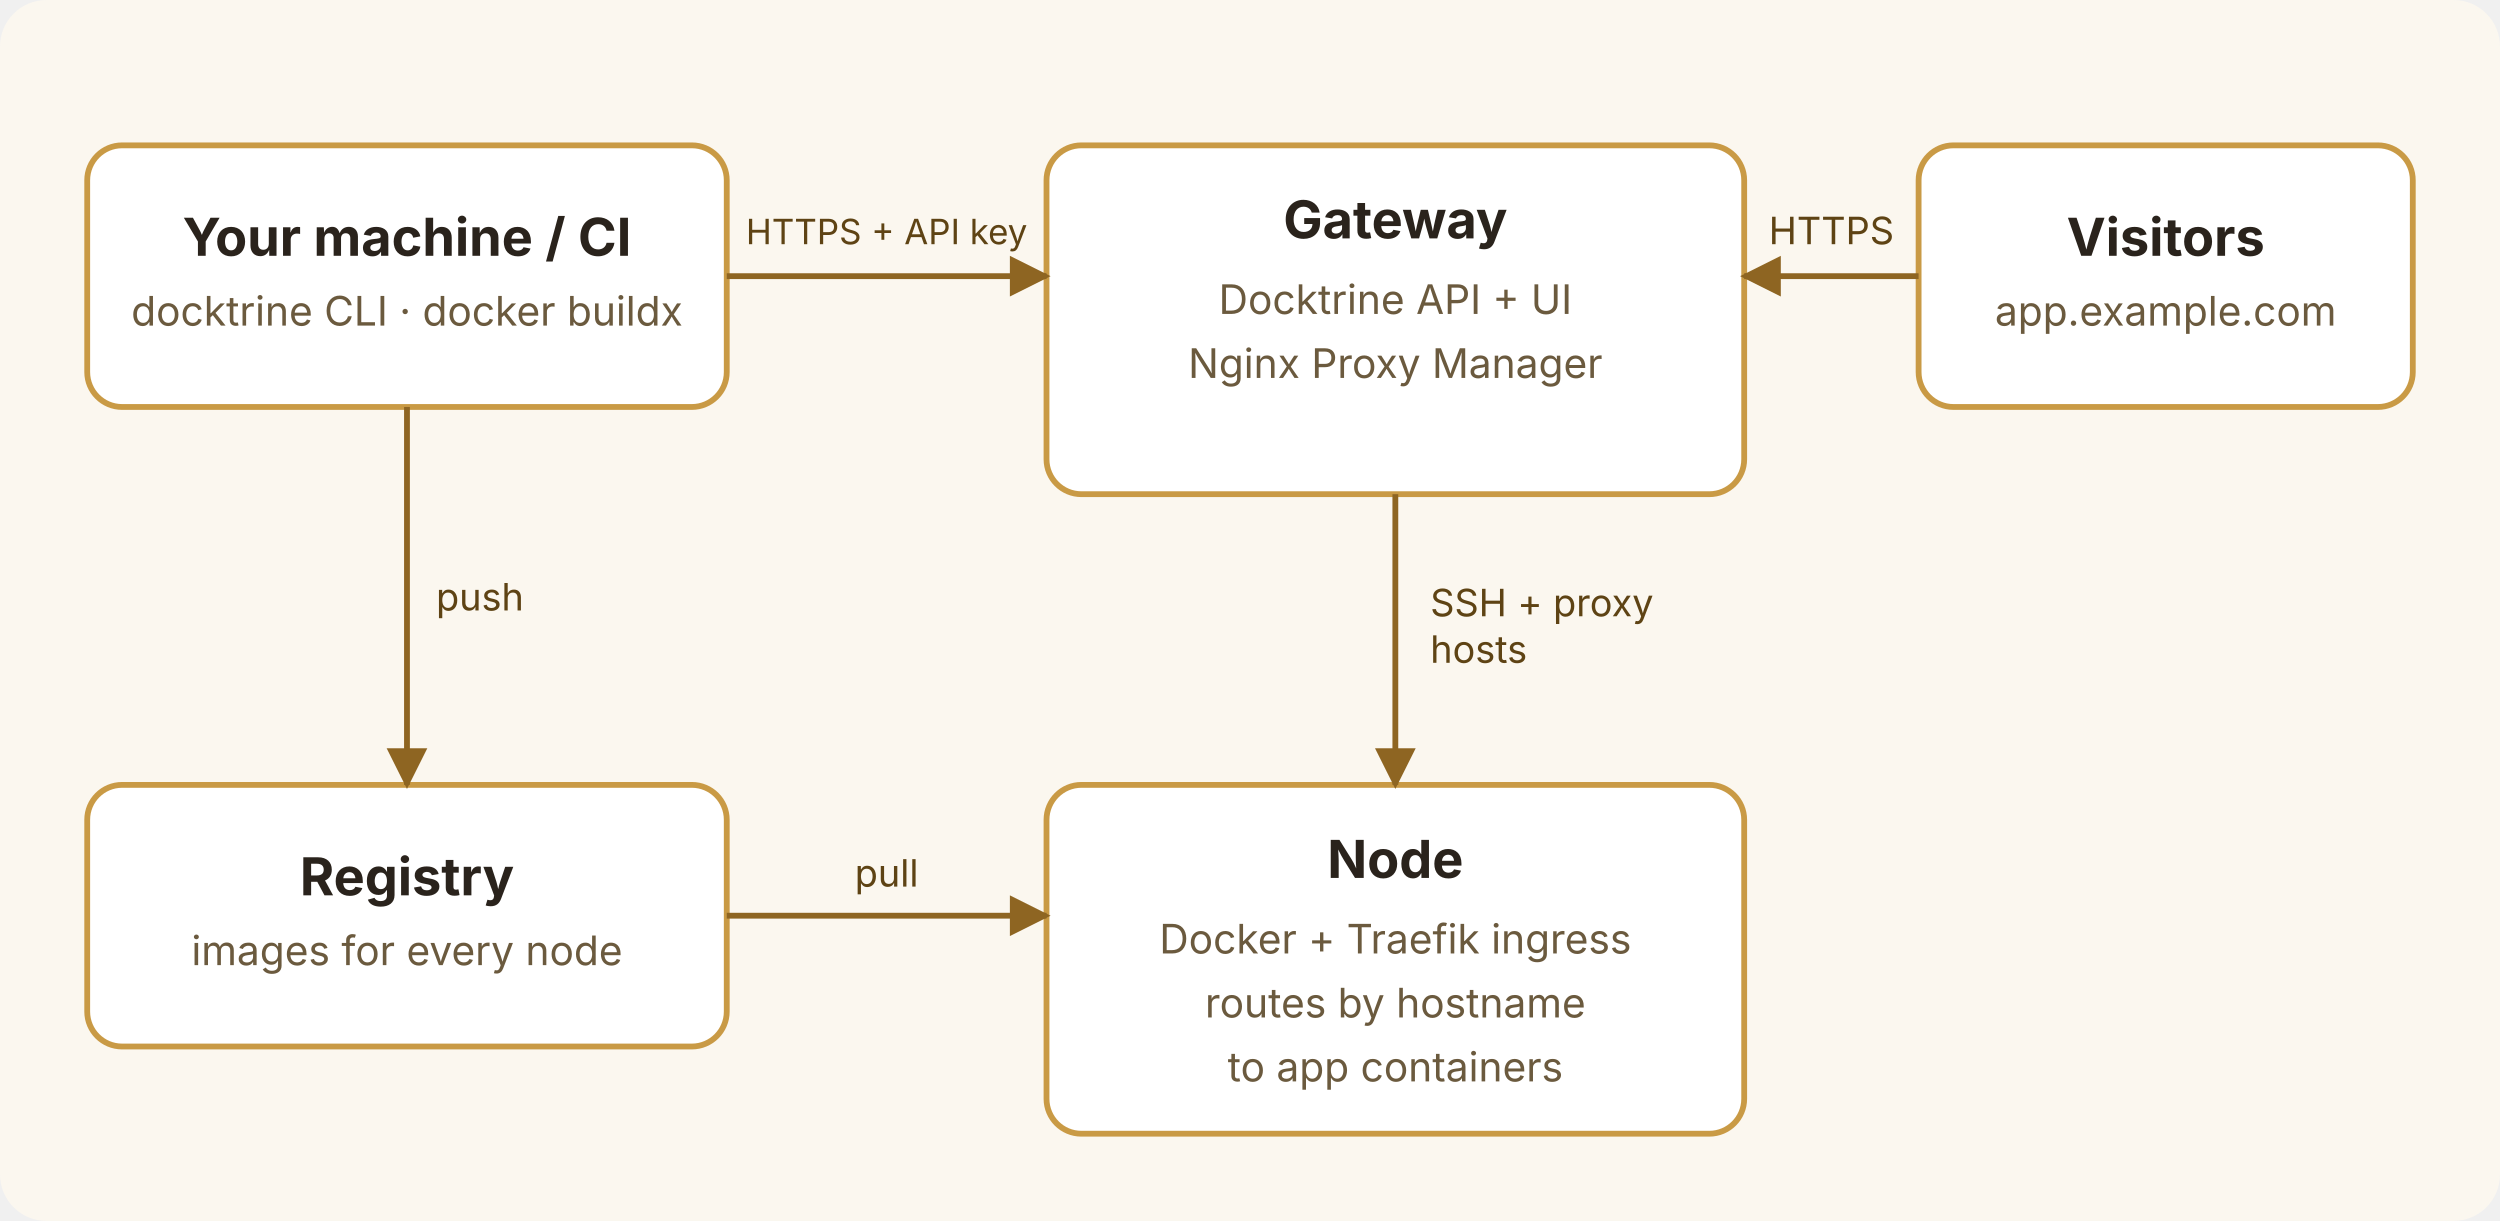
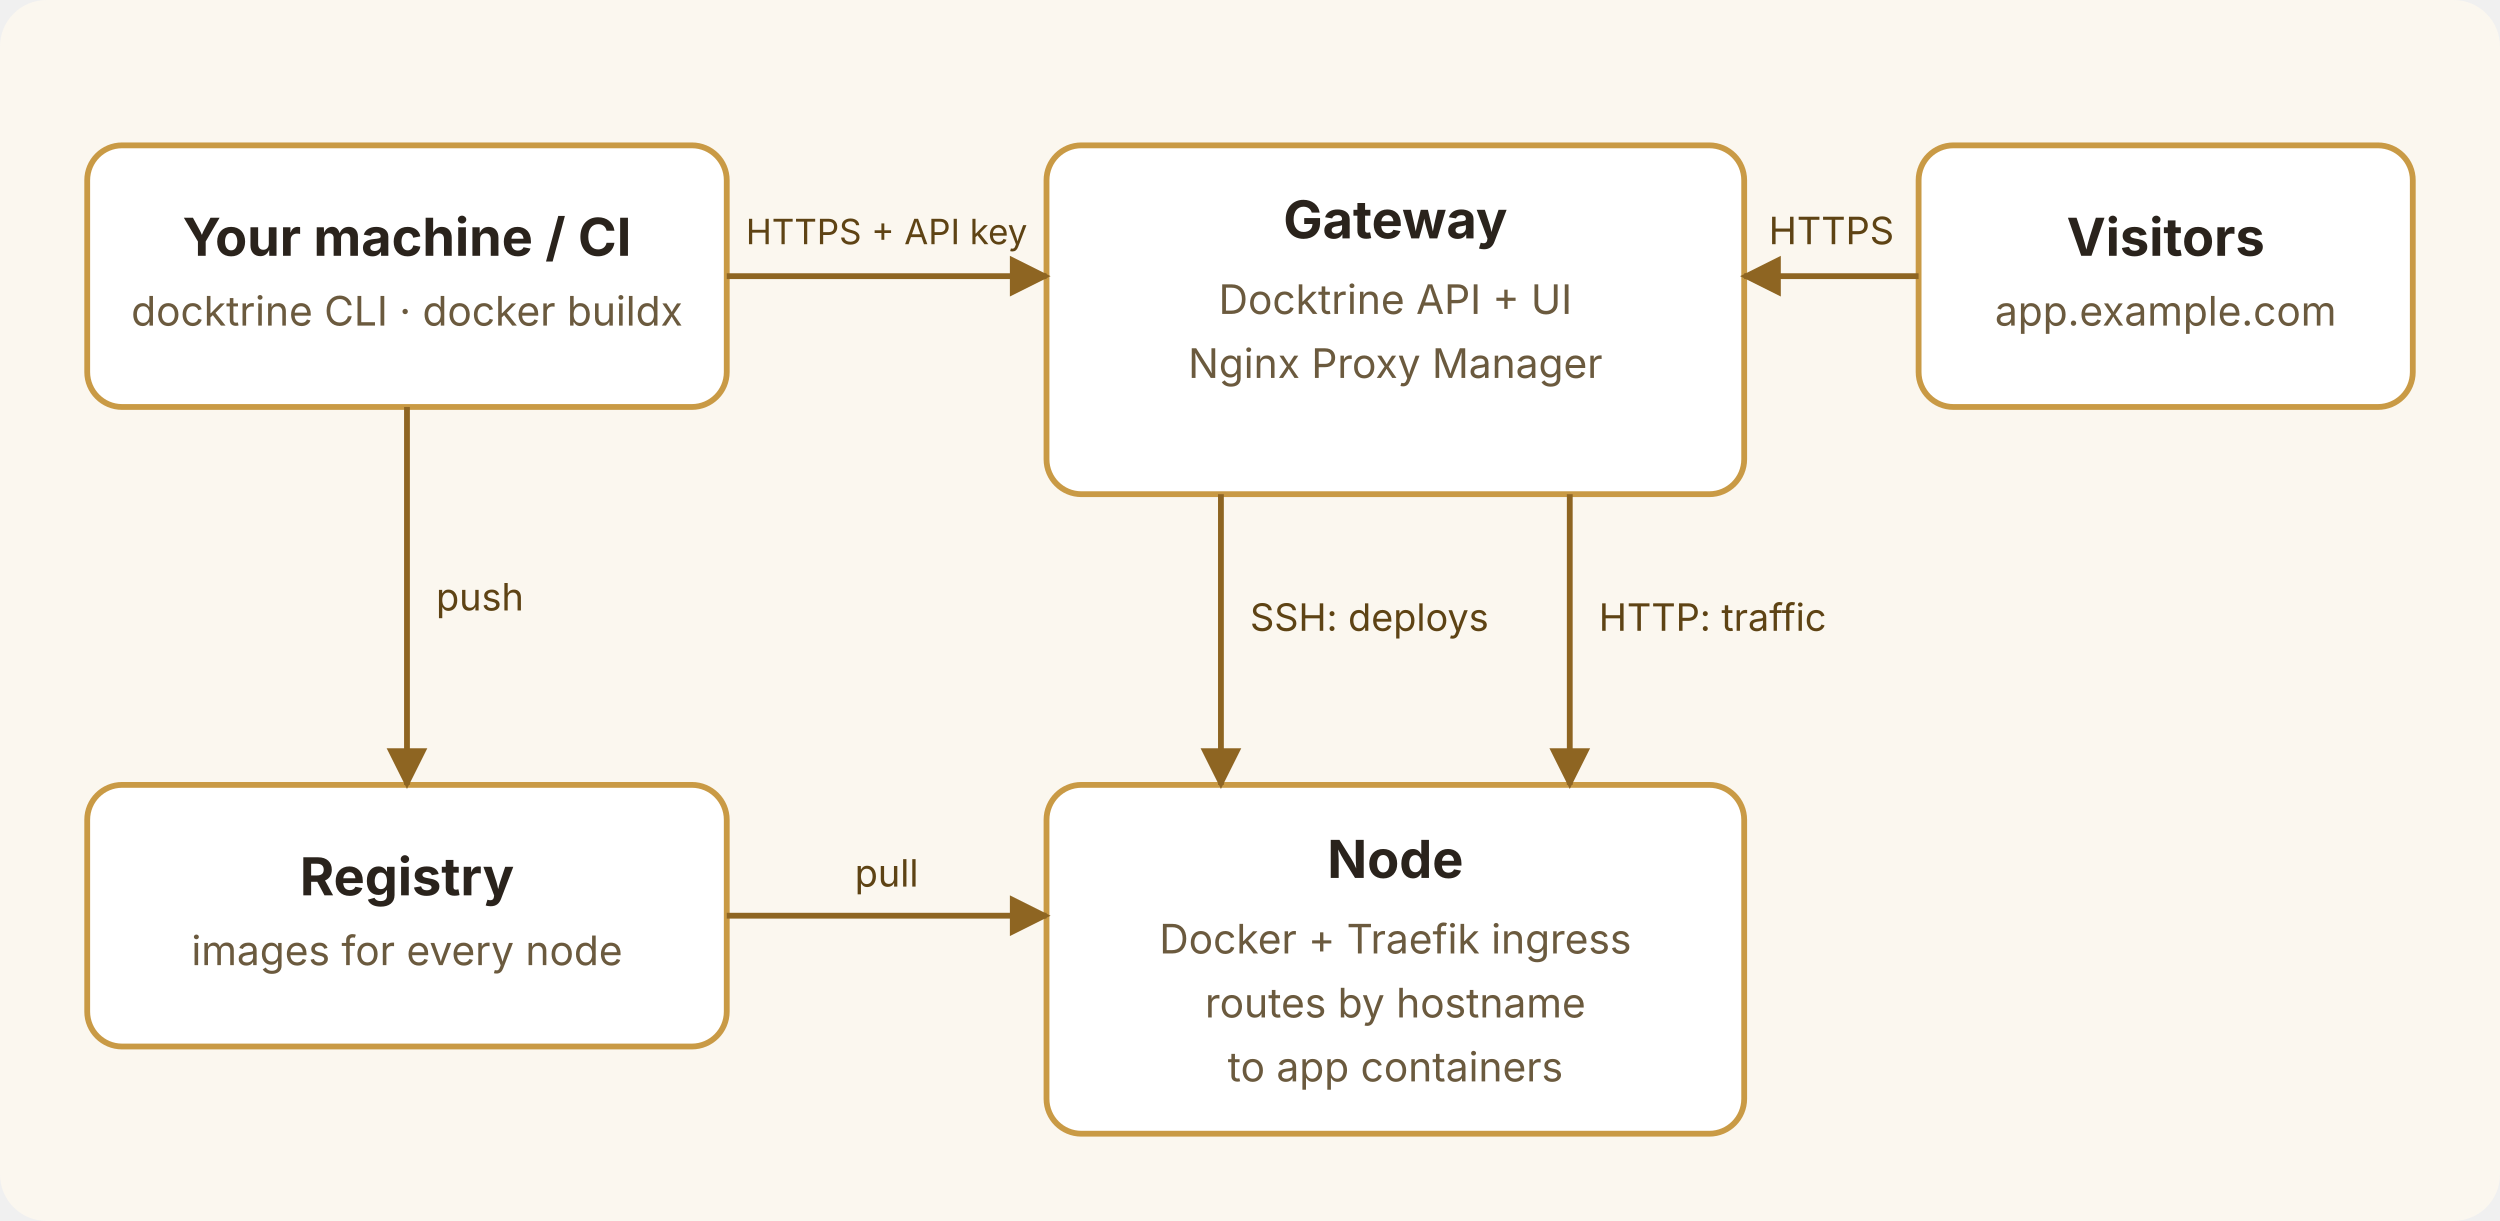
<svg xmlns="http://www.w3.org/2000/svg" viewBox="0 0 860 420" role="img" aria-labelledby="t d" font-family="system-ui, -apple-system, 'Segoe UI', sans-serif">
  <defs>
    <marker id="arrow" viewBox="0 0 10 10" refX="9" refY="5" markerWidth="7" markerHeight="7" orient="auto-start-reverse">
      <path d="M0 0L10 5L0 10z" fill="#8e6522" />
    </marker>
  </defs>
  <rect width="860" height="420" rx="16" fill="#fbf7ef" />
  <g stroke="#c99a45" stroke-width="2" fill="#fff">
    <rect x="30" y="50" width="220" height="90" rx="12" />
    <rect x="30" y="270" width="220" height="90" rx="12" />
    <rect x="360" y="50" width="240" height="120" rx="12" />
    <rect x="360" y="270" width="240" height="120" rx="12" />
    <rect x="660" y="50" width="170" height="90" rx="12" />
  </g>
  <g fill="#2a231c" text-anchor="middle">
    <text x="140" y="88" font-size="18" font-weight="700">Your machine / CI</text>
    <text x="140" y="112" font-size="14" fill="#6b5a3e">docktrine CLI · docker buildx</text>
    <text x="140" y="308" font-size="18" font-weight="700">Registry</text>
    <text x="140" y="332" font-size="14" fill="#6b5a3e">images for every node</text>
    <text x="480" y="82" font-size="18" font-weight="700">Gateway</text>
    <text x="480" y="108" font-size="14" fill="#6b5a3e">Docktrine API + UI</text>
    <text x="480" y="130" font-size="14" fill="#6b5a3e">Nginx Proxy Manager</text>
    <text x="480" y="302" font-size="18" font-weight="700">Node</text>
    <text x="480" y="328" font-size="14" fill="#6b5a3e">Docker + Traefik ingress</text>
    <text x="480" y="350" font-size="14" fill="#6b5a3e">routes by hostname</text>
    <text x="480" y="372" font-size="14" fill="#6b5a3e">to app containers</text>
    <text x="745" y="88" font-size="18" font-weight="700">Visitors</text>
    <text x="745" y="112" font-size="14" fill="#6b5a3e">app.example.com</text>
  </g>
  <g stroke="#8e6522" stroke-width="2" fill="none" marker-end="url(#arrow)">
    <path d="M250 95H360" />
    <path d="M660 95H600" />
    <path d="M140 140V270" />
    <path d="M250 315H360" />
-     <path d="M480 170V270" />
+     <path d="M420 170V270" />
+     <path d="M540 170V270" />
  </g>
  <g fill="#5e4314" font-size="13" text-anchor="middle">
    <text x="305" y="84" font-size="12">HTTPS + API key</text>
    <text x="630" y="84">HTTPS</text>
    <text x="150" y="210" text-anchor="start">push</text>
    <text x="305" y="305">pull</text>
-     <text x="492" y="212" text-anchor="start">SSH + proxy</text>
-     <text x="492" y="228" text-anchor="start">hosts</text>
+     <text x="430" y="217" text-anchor="start">SSH: deploys</text>
+     <text x="550" y="217" text-anchor="start">HTTP: traffic</text>
  </g>
</svg>
